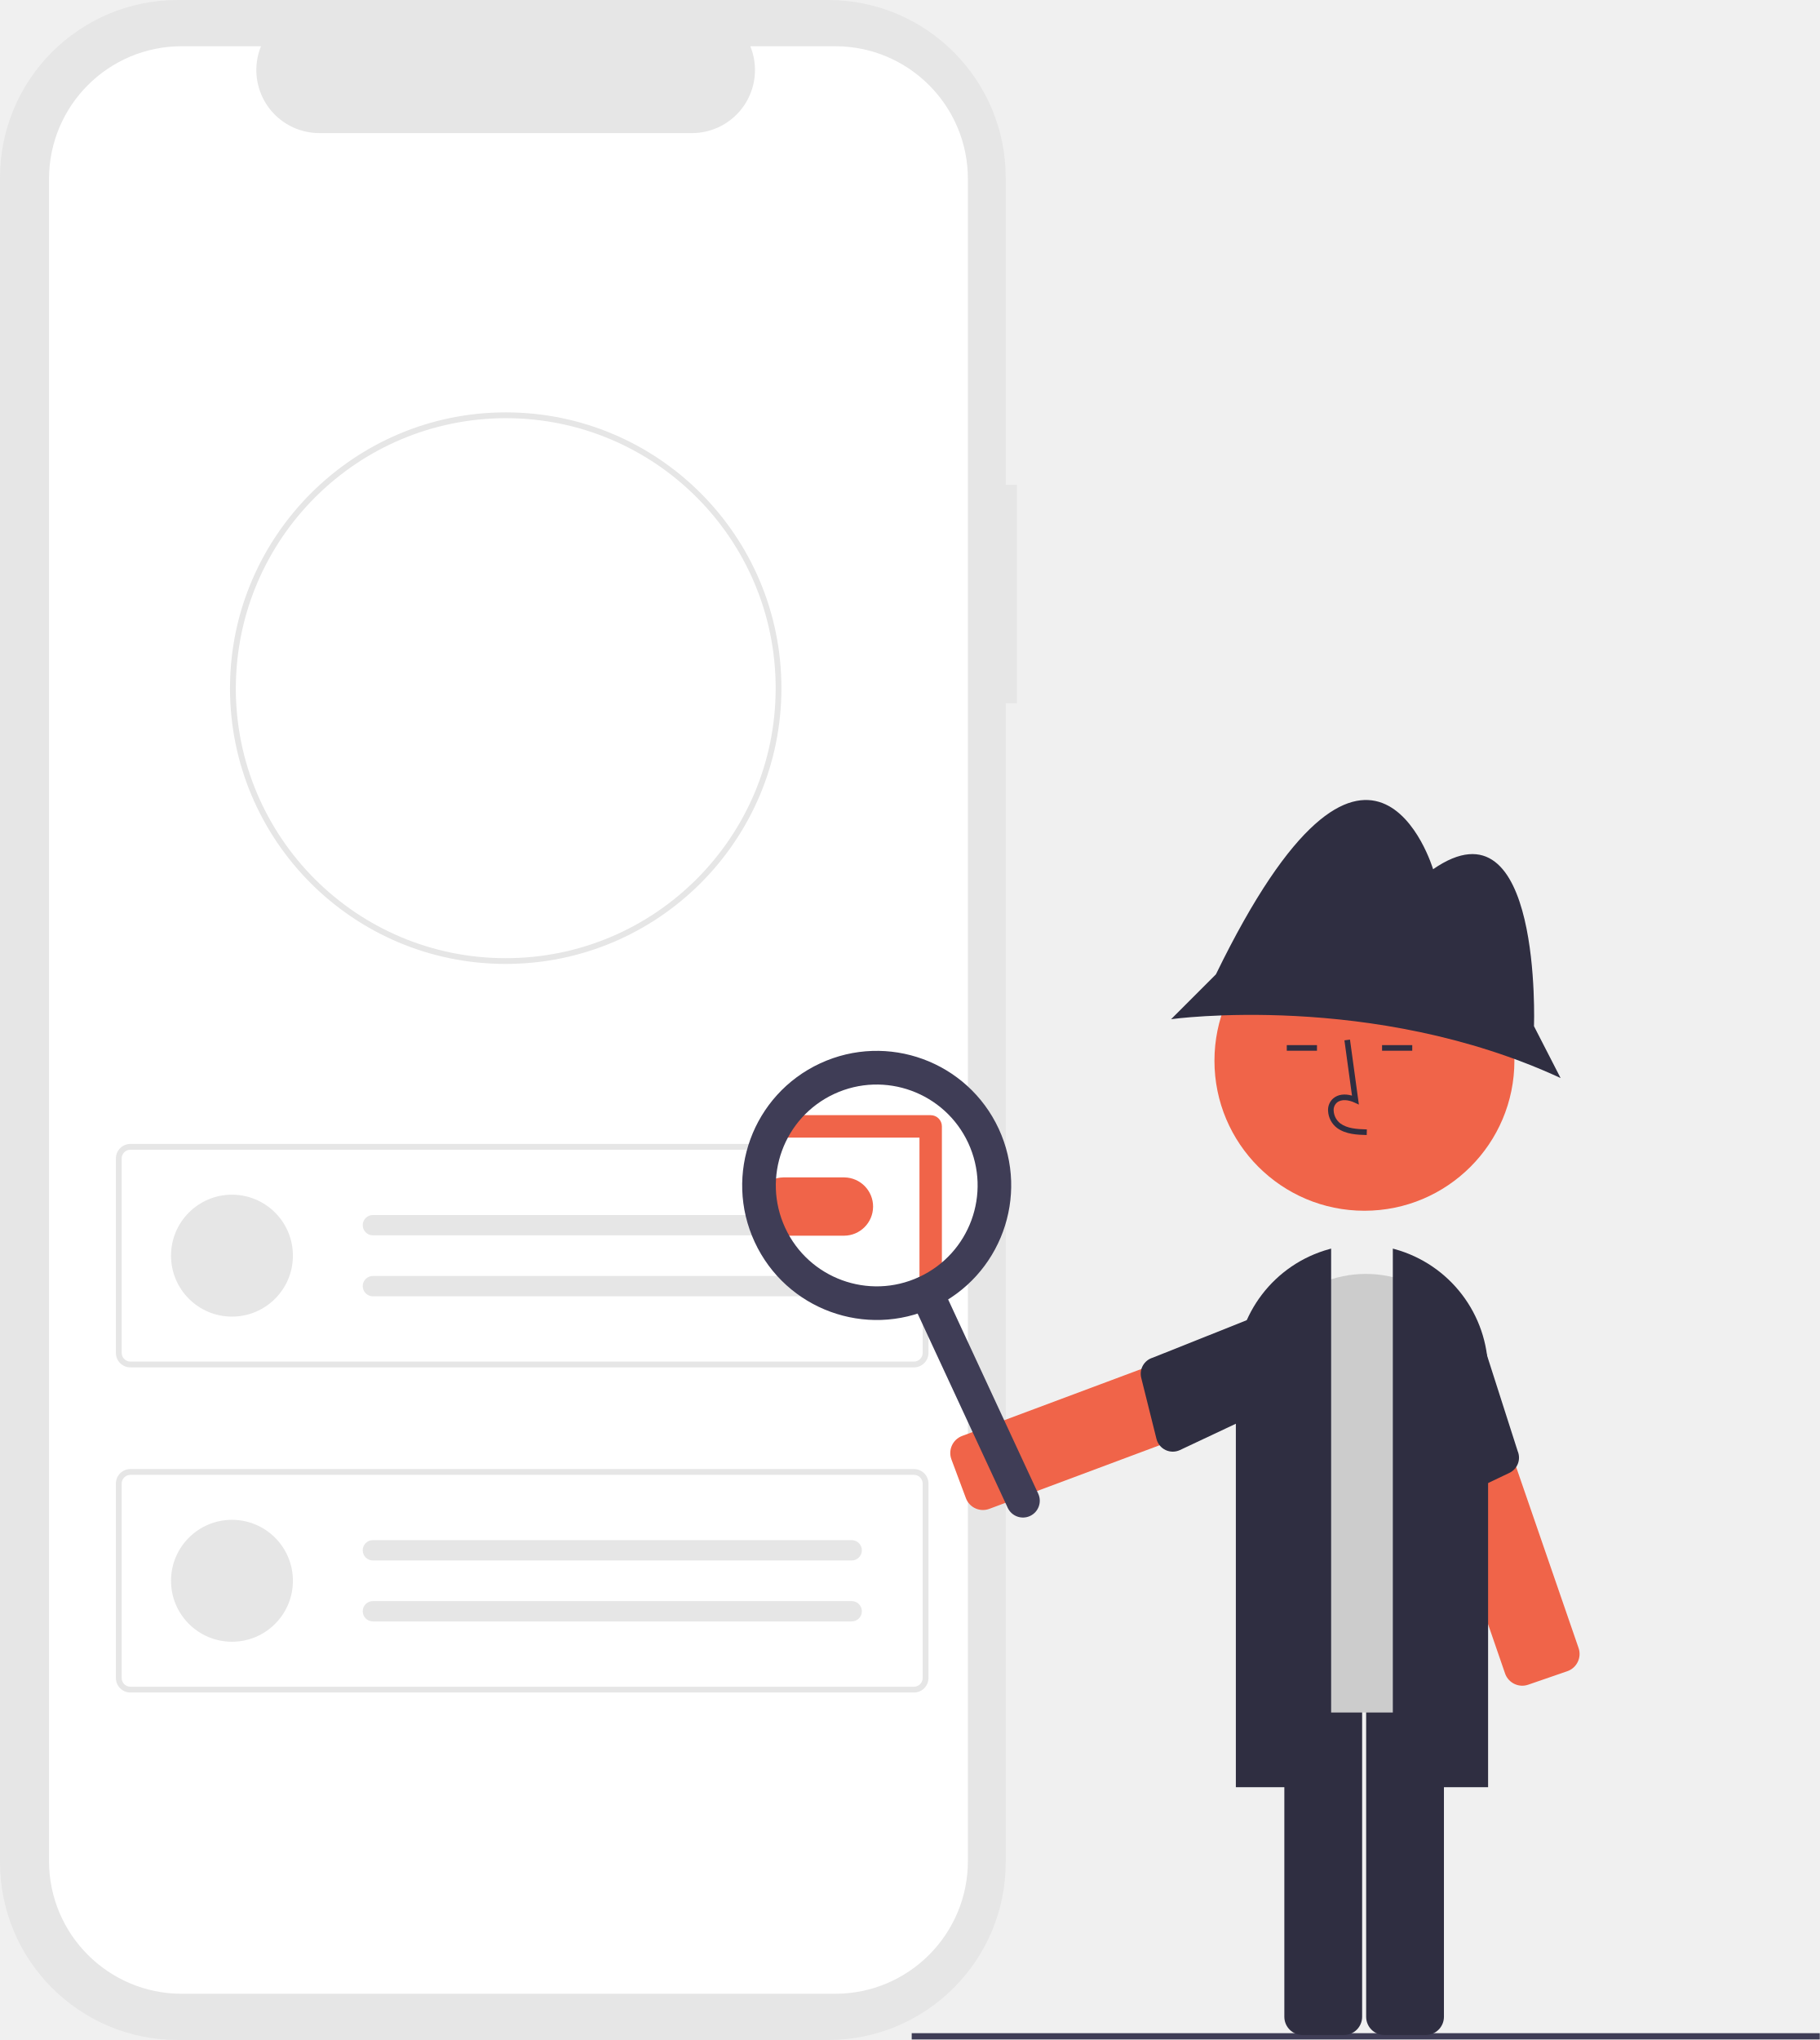
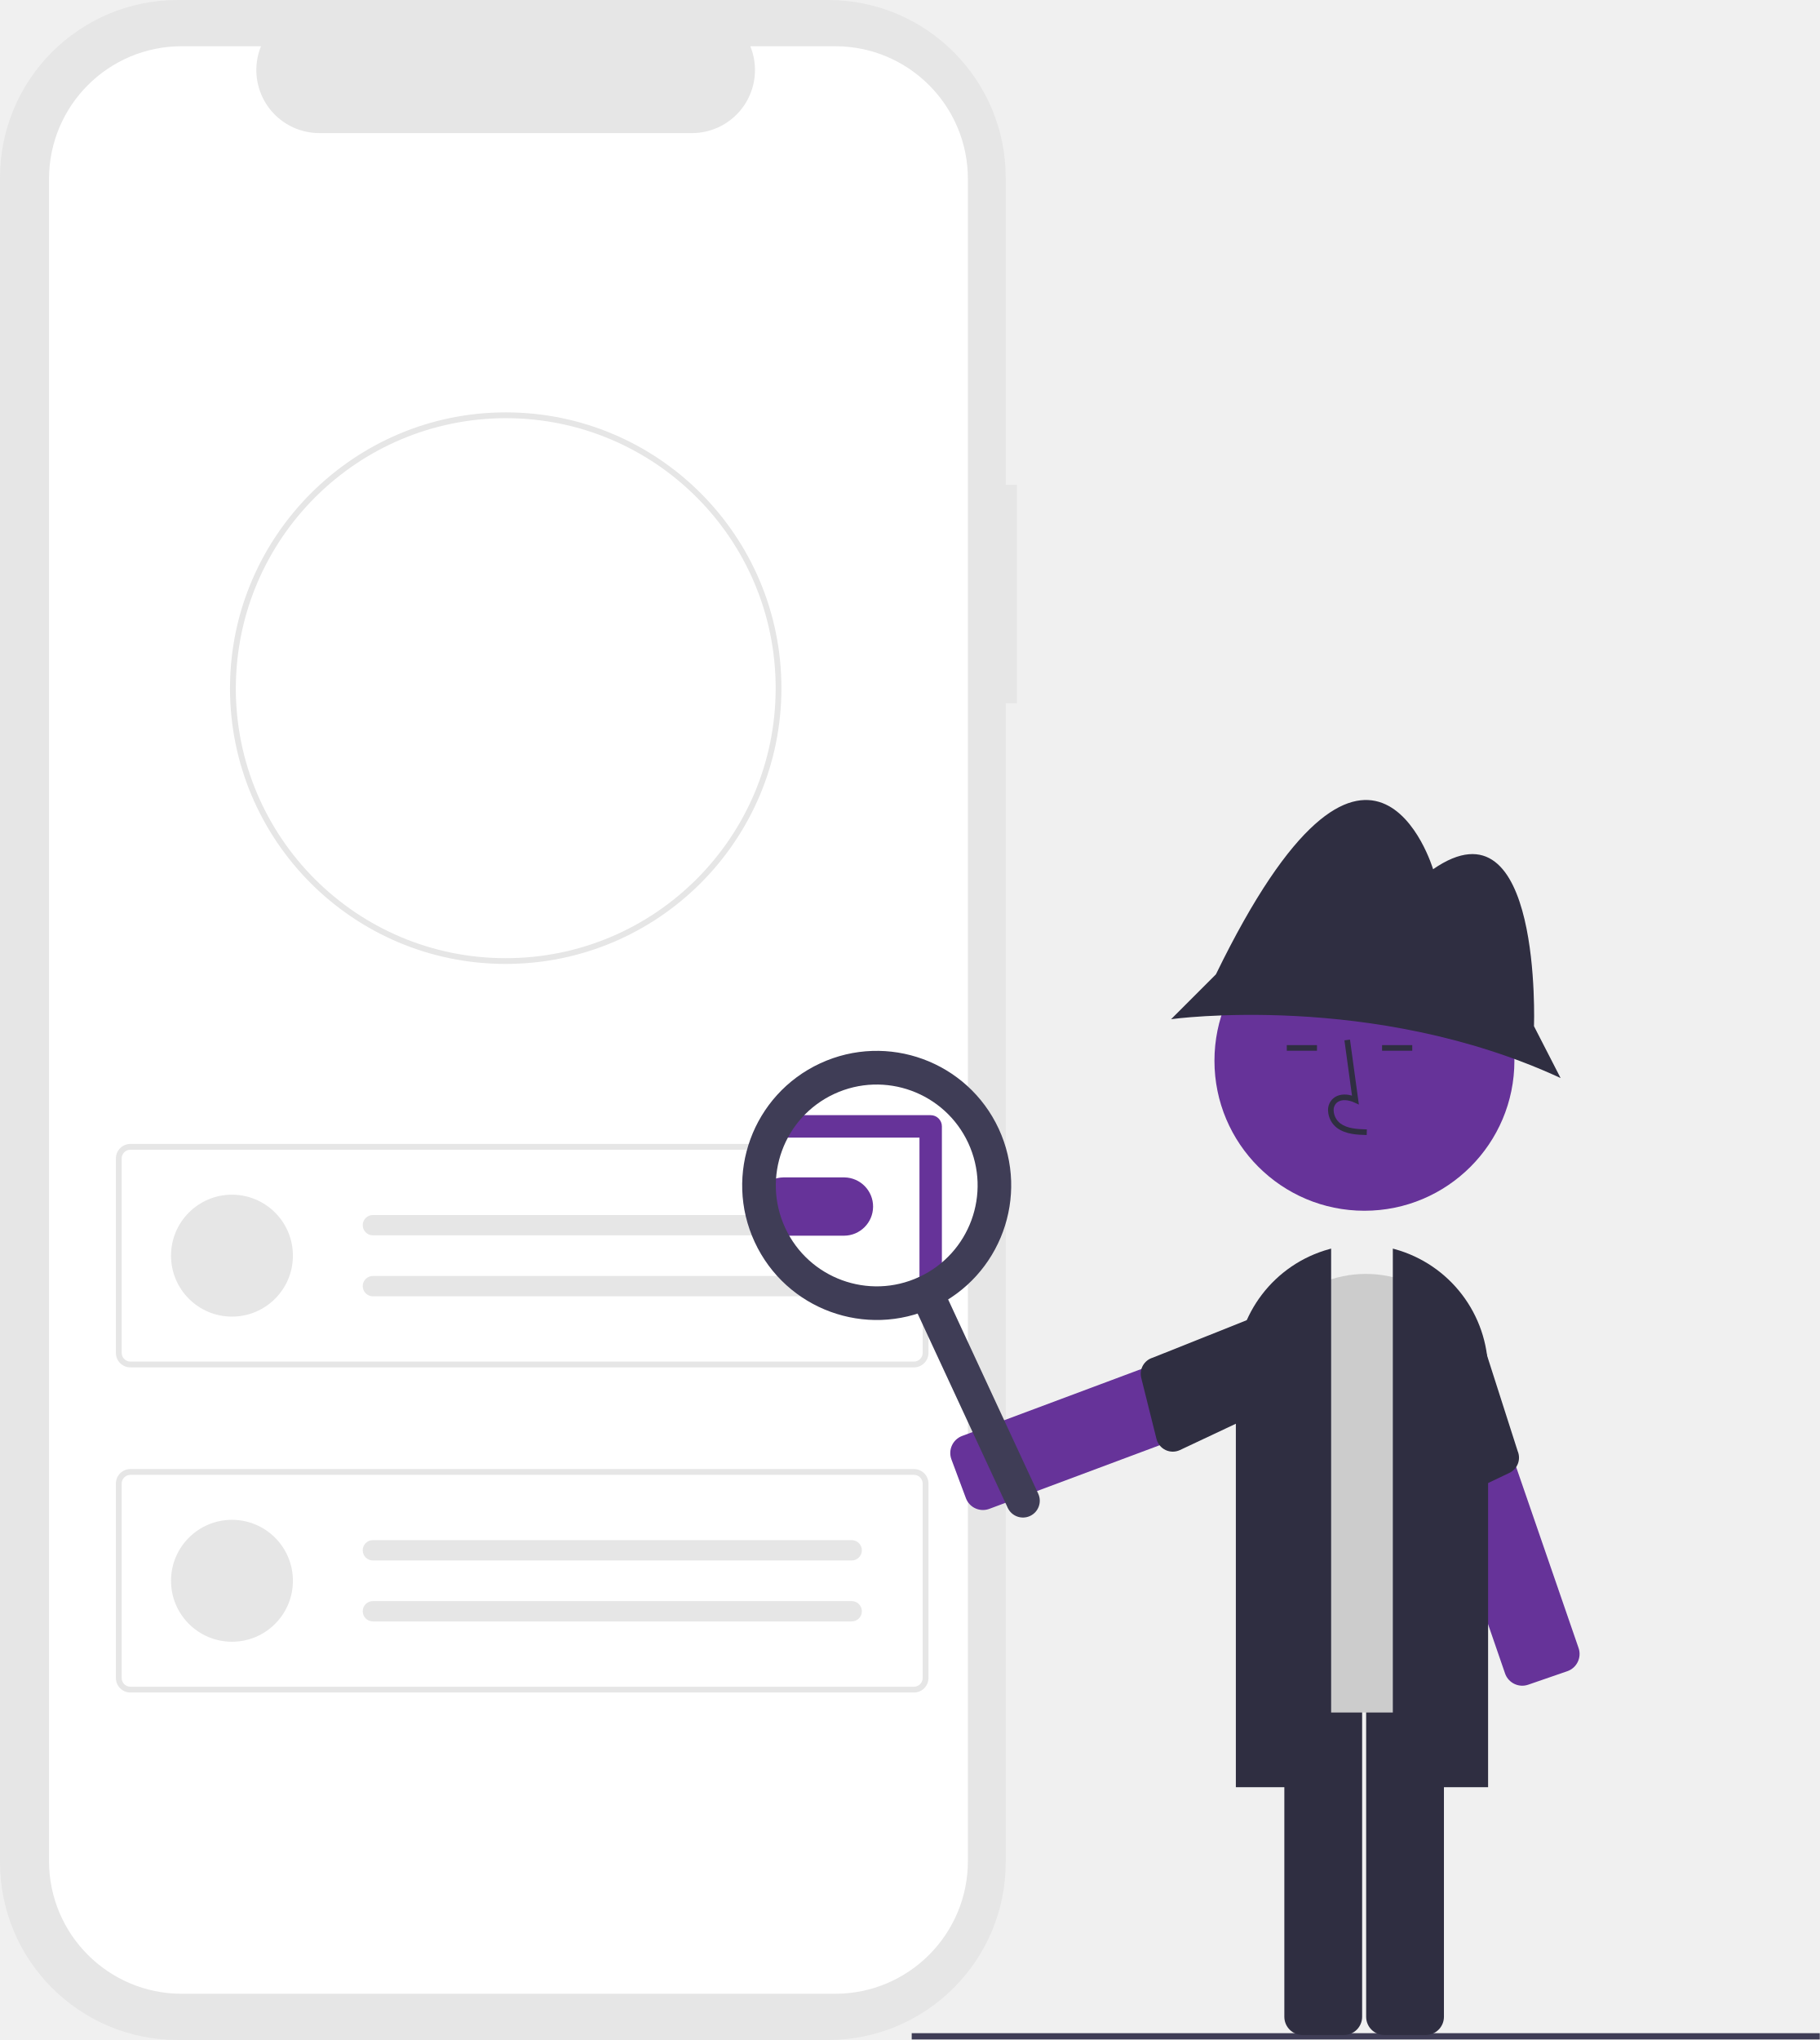
<svg xmlns="http://www.w3.org/2000/svg" data-name="Layer 1" width="649.378" height="727.778" viewBox="0 0 649.378 727.778">
  <path d="M648.2,259.058h-3.999V149.513A63.402,63.402,0,0,0,580.8,86.111H348.713a63.402,63.402,0,0,0-63.402,63.402V750.487A63.402,63.402,0,0,0,348.713,813.889H580.799a63.402,63.402,0,0,0,63.402-63.402V337.034h3.999Z" transform="translate(-285.3111 -86.11101)" fill="#e6e6e6" />
  <path d="M583.358,102.606h-30.295a22.495,22.495,0,0,1-20.827,30.991H399.276a22.495,22.495,0,0,1-20.827-30.991H350.153a47.348,47.348,0,0,0-47.348,47.348V750.046a47.348,47.348,0,0,0,47.348,47.348H583.358a47.348,47.348,0,0,0,47.348-47.348h0V149.954A47.348,47.348,0,0,0,583.358,102.606Z" transform="translate(-285.3111 -86.11101)" fill="#fff" />
-   <path id="f3818c68-126c-4685-b4e0-2450731ccc2a-84" data-name="a2804879-ded6-4045-b20f-1f1dde9b938b" d="M611.462,573.93h-279.619a5.184,5.184,0,0,1-5.178-5.178v-69.361a5.184,5.184,0,0,1,5.178-5.178h279.619a5.184,5.184,0,0,1,5.178,5.178v69.362A5.184,5.184,0,0,1,611.462,573.93Zm-279.619-77.646a3.11,3.11,0,0,0-3.107,3.107v69.362a3.11,3.11,0,0,0,3.107,3.107h279.619a3.11,3.11,0,0,0,3.107-3.107v-69.362a3.11,3.11,0,0,0-3.107-3.107Z" transform="translate(-285.3111 -86.11101)" fill="#e6e6e6" />
+   <path id="f3818c68-126c-4685-b4e0-2450731ccc2a-150" data-name="a2804879-ded6-4045-b20f-1f1dde9b938b" d="M611.462,573.93h-279.619a5.184,5.184,0,0,1-5.178-5.178v-69.361a5.184,5.184,0,0,1,5.178-5.178h279.619a5.184,5.184,0,0,1,5.178,5.178v69.362A5.184,5.184,0,0,1,611.462,573.93Zm-279.619-77.646a3.11,3.11,0,0,0-3.107,3.107v69.362a3.11,3.11,0,0,0,3.107,3.107h279.619a3.11,3.11,0,0,0,3.107-3.107v-69.362a3.11,3.11,0,0,0-3.107-3.107Z" transform="translate(-285.3111 -86.11101)" fill="#e6e6e6" />
  <circle id="abdb74b7-e321-430b-89c2-b563f66442fc" data-name="b9ad11c9-d8a0-4df6-8741-900b9ec46a35" cx="82.778" cy="447.96" r="21.748" fill="#e6e6e6" />
-   <path id="addd02b1-b85b-481a-baea-1b0ba5ed9f4a-85" data-name="bd261eec-7ae0-49b0-bf26-57ff03972605" d="M418.317,519.573a3.625,3.625,0,0,0,0,7.249h170.878a3.625,3.625,0,0,0,.14-7.249l-.021-0q-.059-.001-.119,0Z" transform="translate(-285.3111 -86.11101)" fill="#e6e6e6" />
-   <path id="a42dc2a4-5fb2-4ea8-b2b3-ce81bc256782-86" data-name="e80b4447-8c34-435b-ba6c-5300a190ab24" d="M418.317,541.321a3.625,3.625,0,0,0,0,7.249h170.878a3.625,3.625,0,0,0,.119-7.249q-.059-.001-.119,0Z" transform="translate(-285.3111 -86.11101)" fill="#e6e6e6" />
-   <path id="b84687c4-e3b4-4975-8361-bf73c33c9ee5-87" data-name="e55fcb7d-3a3b-45d8-b167-72fb2263dd92" d="M611.462,689.92h-279.619a5.184,5.184,0,0,1-5.178-5.178v-69.361a5.184,5.184,0,0,1,5.178-5.178h279.619a5.184,5.184,0,0,1,5.178,5.178v69.362A5.184,5.184,0,0,1,611.462,689.92Zm-279.619-77.646a3.11,3.11,0,0,0-3.107,3.107v69.362a3.11,3.11,0,0,0,3.107,3.107h279.619a3.11,3.11,0,0,0,3.107-3.107v-69.362a3.11,3.11,0,0,0-3.107-3.107Z" transform="translate(-285.3111 -86.11101)" fill="#e6e6e6" />
+   <path id="addd02b1-b85b-481a-baea-1b0ba5ed9f4a-151" data-name="bd261eec-7ae0-49b0-bf26-57ff03972605" d="M418.317,519.573a3.625,3.625,0,0,0,0,7.249h170.878a3.625,3.625,0,0,0,.14-7.249l-.021-0q-.059-.001-.119,0Z" transform="translate(-285.3111 -86.11101)" fill="#e6e6e6" />
+   <path id="a42dc2a4-5fb2-4ea8-b2b3-ce81bc256782-152" data-name="e80b4447-8c34-435b-ba6c-5300a190ab24" d="M418.317,541.321a3.625,3.625,0,0,0,0,7.249h170.878a3.625,3.625,0,0,0,.119-7.249q-.059-.001-.119,0Z" transform="translate(-285.3111 -86.11101)" fill="#e6e6e6" />
+   <path id="b84687c4-e3b4-4975-8361-bf73c33c9ee5-153" data-name="e55fcb7d-3a3b-45d8-b167-72fb2263dd92" d="M611.462,689.92h-279.619a5.184,5.184,0,0,1-5.178-5.178v-69.361a5.184,5.184,0,0,1,5.178-5.178h279.619a5.184,5.184,0,0,1,5.178,5.178v69.362A5.184,5.184,0,0,1,611.462,689.92Zm-279.619-77.646a3.11,3.11,0,0,0-3.107,3.107v69.362a3.11,3.11,0,0,0,3.107,3.107h279.619a3.11,3.11,0,0,0,3.107-3.107v-69.362a3.11,3.11,0,0,0-3.107-3.107Z" transform="translate(-285.3111 -86.11101)" fill="#e6e6e6" />
  <circle id="fe3713e7-4e14-41f8-af1d-48b338e5371c" data-name="a50d232f-7710-43e4-8fa9-6ef0443fc454" cx="82.778" cy="563.95" r="21.748" fill="#e6e6e6" />
-   <path id="e34cf46a-1d6c-4c41-b5e1-331fa5bf8d4c-88" data-name="e49b4965-a9e9-4371-9134-194e44e65c31" d="M418.317,635.563a3.625,3.625,0,0,0,0,7.249h170.878a3.625,3.625,0,0,0,.119-7.249q-.059-.001-.119,0Z" transform="translate(-285.3111 -86.11101)" fill="#e6e6e6" />
-   <path id="e105039f-b7a6-49c8-8f81-87505f1b0ae5-89" data-name="abc4586a-ac92-4255-aae6-84f53baad571" d="M418.317,657.311a3.625,3.625,0,0,0,0,7.249h170.878a3.625,3.625,0,0,0,.119-7.249q-.059-.001-.119,0Z" transform="translate(-285.3111 -86.11101)" fill="#e6e6e6" />
-   <path id="ad9187ec-89e0-4b9d-a4fb-dc654c09bafe-90" data-name="a9e593af-a319-4e97-9065-f0c2c04624d5" d="M465.768,429.995a98.343,98.343,0,0,1-98.384-98.302v-.082c0-.206,0-.423.012-.629.3-53.879,44.432-97.756,98.372-97.756a98.384,98.384,0,0,1,.022,196.768h-.022Zm0-194.7a96.519,96.519,0,0,0-96.3,95.749c-.011.22-.011.4-.011.564a96.325,96.325,0,1,0,96.337-96.313h-.026Z" transform="translate(-285.3111 -86.11101)" fill="#e6e6e6" />
+   <path id="e34cf46a-1d6c-4c41-b5e1-331fa5bf8d4c-154" data-name="e49b4965-a9e9-4371-9134-194e44e65c31" d="M418.317,635.563a3.625,3.625,0,0,0,0,7.249h170.878a3.625,3.625,0,0,0,.119-7.249q-.059-.001-.119,0Z" transform="translate(-285.3111 -86.11101)" fill="#e6e6e6" />
+   <path id="e105039f-b7a6-49c8-8f81-87505f1b0ae5-155" data-name="abc4586a-ac92-4255-aae6-84f53baad571" d="M418.317,657.311a3.625,3.625,0,0,0,0,7.249h170.878a3.625,3.625,0,0,0,.119-7.249q-.059-.001-.119,0Z" transform="translate(-285.3111 -86.11101)" fill="#e6e6e6" />
+   <path id="ad9187ec-89e0-4b9d-a4fb-dc654c09bafe-156" data-name="a9e593af-a319-4e97-9065-f0c2c04624d5" d="M465.768,429.995a98.343,98.343,0,0,1-98.384-98.302v-.082c0-.206,0-.423.012-.629.3-53.879,44.432-97.756,98.372-97.756a98.384,98.384,0,0,1,.022,196.768h-.022Zm0-194.7a96.519,96.519,0,0,0-96.3,95.749c-.011.22-.011.4-.011.564a96.325,96.325,0,1,0,96.337-96.313h-.026Z" transform="translate(-285.3111 -86.11101)" fill="#e6e6e6" />
  <circle cx="315.114" cy="422.842" r="40" fill="#fff" />
-   <path d="M586.533,526.949c-.069,0-.137-0-.206-.002h-21.5a10.398,10.398,0,0,1-.008-20.792h21.518c.105-.002.22-.002.334,0a10.398,10.398,0,0,1-.138,20.794Z" transform="translate(-285.3111 -86.11101)" fill="#f06449" />
+   <path d="M586.533,526.949c-.069,0-.137-0-.206-.002h-21.5a10.398,10.398,0,0,1-.008-20.792h21.518c.105-.002.22-.002.334,0a10.398,10.398,0,0,1-.138,20.794Z" transform="translate(-285.3111 -86.11101)" fill="#663399" />
  <rect x="325.345" y="725.344" width="324.033" height="2.241" fill="#3f3d56" />
-   <path d="M630.621,621.842a6.561,6.561,0,0,1-.63-1.259l-5.163-13.827a6.508,6.508,0,0,1,3.815-8.363l115.242-43.032a6.506,6.506,0,0,1,8.363,3.815l5.163,13.828a6.5,6.5,0,0,1-3.816,8.363l-115.241,43.032a6.507,6.507,0,0,1-7.734-2.556Z" transform="translate(-285.3111 -86.11101)" fill="#f06449" />
+   <path d="M630.621,621.842a6.561,6.561,0,0,1-.63-1.259l-5.163-13.827a6.508,6.508,0,0,1,3.815-8.363l115.242-43.032a6.506,6.506,0,0,1,8.363,3.815l5.163,13.828a6.5,6.5,0,0,1-3.816,8.363l-115.241,43.032a6.507,6.507,0,0,1-7.734-2.556Z" transform="translate(-285.3111 -86.11101)" fill="#663399" />
  <path d="M743.518,551.788l-46.863,18.687a6,6,0,0,0-4.093,7.2l5.439,21.775a6,6,0,0,0,8.376,3.975l46.992-22.119a6.011,6.011,0,0,0,3.524-7.717l-5.649-18.276A6.011,6.011,0,0,0,743.518,551.788Z" transform="translate(-285.3111 -86.11101)" fill="#2f2e41" />
-   <path d="M829.28,687.45a6.507,6.507,0,0,1-6.892-4.34l-40.114-116.289a6.5,6.5,0,0,1,4.025-8.264l13.953-4.814a6.504,6.504,0,0,1,8.264,4.025l40.115,116.29a6.508,6.508,0,0,1-4.025,8.264l-13.953,4.812A6.561,6.561,0,0,1,829.28,687.45Z" transform="translate(-285.3111 -86.11101)" fill="#f06449" />
+   <path d="M829.28,687.45a6.507,6.507,0,0,1-6.892-4.34l-40.114-116.289a6.5,6.5,0,0,1,4.025-8.264l13.953-4.814a6.504,6.504,0,0,1,8.264,4.025l40.115,116.29a6.508,6.508,0,0,1-4.025,8.264l-13.953,4.812A6.561,6.561,0,0,1,829.28,687.45Z" transform="translate(-285.3111 -86.11101)" fill="#663399" />
  <path d="M811.506,555.778l15.396,48.045a6,6,0,0,1-2.951,7.738l-20.26,9.657a6,6,0,0,1-8.396-3.934l-12.83-50.328a6.011,6.011,0,0,1,3.712-7.629l17.694-7.268A6.011,6.011,0,0,1,811.506,555.778Z" transform="translate(-285.3111 -86.11101)" fill="#2f2e41" />
  <path d="M764.891,812.114H750.131a6.508,6.508,0,0,1-6.5-6.5V682.599a6.508,6.508,0,0,1,6.5-6.5h14.759a6.508,6.508,0,0,1,6.5,6.5V805.614A6.508,6.508,0,0,1,764.891,812.114Z" transform="translate(-285.3111 -86.11101)" fill="#2f2e41" />
  <path d="M794.083,812.114H779.323a6.508,6.508,0,0,1-6.5-6.5V682.599a6.508,6.508,0,0,1,6.5-6.5h14.76a6.508,6.508,0,0,1,6.5,6.5V805.614A6.508,6.508,0,0,1,794.083,812.114Z" transform="translate(-285.3111 -86.11101)" fill="#2f2e41" />
  <path d="M806.247,697.062H739.184a7.008,7.008,0,0,1-7-7V581.117a40.531,40.531,0,0,1,81.062,0V690.062A7.008,7.008,0,0,1,806.247,697.062Z" transform="translate(-285.3111 -86.11101)" fill="#ccc" />
  <path d="M816.341,723.711h-34V531.556l.632.172a45.382,45.382,0,0,1,33.368,43.688Z" transform="translate(-285.3111 -86.11101)" fill="#2f2e41" />
  <path d="M760.326,723.711h-34V575.416a45.382,45.382,0,0,1,33.368-43.688l.632-.172Z" transform="translate(-285.3111 -86.11101)" fill="#2f2e41" />
-   <circle cx="486.897" cy="378.421" r="53.519" fill="#f06449" />
+   <circle cx="486.897" cy="378.421" r="53.519" fill="#663399" />
  <path d="M832.715,452.21s3-83-36-56c0,0-22.5-75.5-77.5,37.5l-16,16s72-10,139,21Z" transform="translate(-285.3111 -86.11101)" fill="#2f2e41" />
  <path d="M773.024,491.036c-3.306-.092-7.42-.207-10.59-2.522a8.133,8.133,0,0,1-3.2-6.073,5.471,5.471,0,0,1,1.86-4.493c1.656-1.399,4.073-1.727,6.678-.961l-2.699-19.726,1.981-.271,3.173,23.19-1.655-.759c-1.918-.88-4.552-1.328-6.188.055a3.515,3.515,0,0,0-1.153,2.896,6.147,6.147,0,0,0,2.381,4.528c2.467,1.802,5.746,2.034,9.466,2.138Z" transform="translate(-285.3111 -86.11101)" fill="#2f2e41" />
  <rect x="459.192" y="372.852" width="10.772" height="2" fill="#2f2e41" />
  <rect x="493.192" y="372.852" width="10.772" height="2" fill="#2f2e41" />
  <path d="M652.882,626.944a6,6,0,0,1-7.968-2.918l-34.511-74.384a6,6,0,0,1,10.885-5.05l34.511,74.384A6,6,0,0,1,652.882,626.944Z" transform="translate(-285.3111 -86.11101)" fill="#3f3d56" />
-   <path d="M617.425,546.905a4,4,0,0,1-4-4V491.953h-50a4,4,0,0,1,0-8h54a4,4,0,0,1,4,4v54.953A4,4,0,0,1,617.425,546.905Z" transform="translate(-285.3111 -86.11101)" fill="#f06449" />
+   <path d="M617.425,546.905a4,4,0,0,1-4-4V491.953h-50a4,4,0,0,1,0-8h54a4,4,0,0,1,4,4v54.953A4,4,0,0,1,617.425,546.905Z" transform="translate(-285.3111 -86.11101)" fill="#663399" />
  <path d="M618.371,552.56a48,48,0,1,1,23.34-63.743A48.054,48.054,0,0,1,618.371,552.56Zm-35.353-76.198a36,36,0,1,0,47.808,17.505A36.041,36.041,0,0,0,583.018,476.362Z" transform="translate(-285.3111 -86.11101)" fill="#3f3d56" />
</svg>
